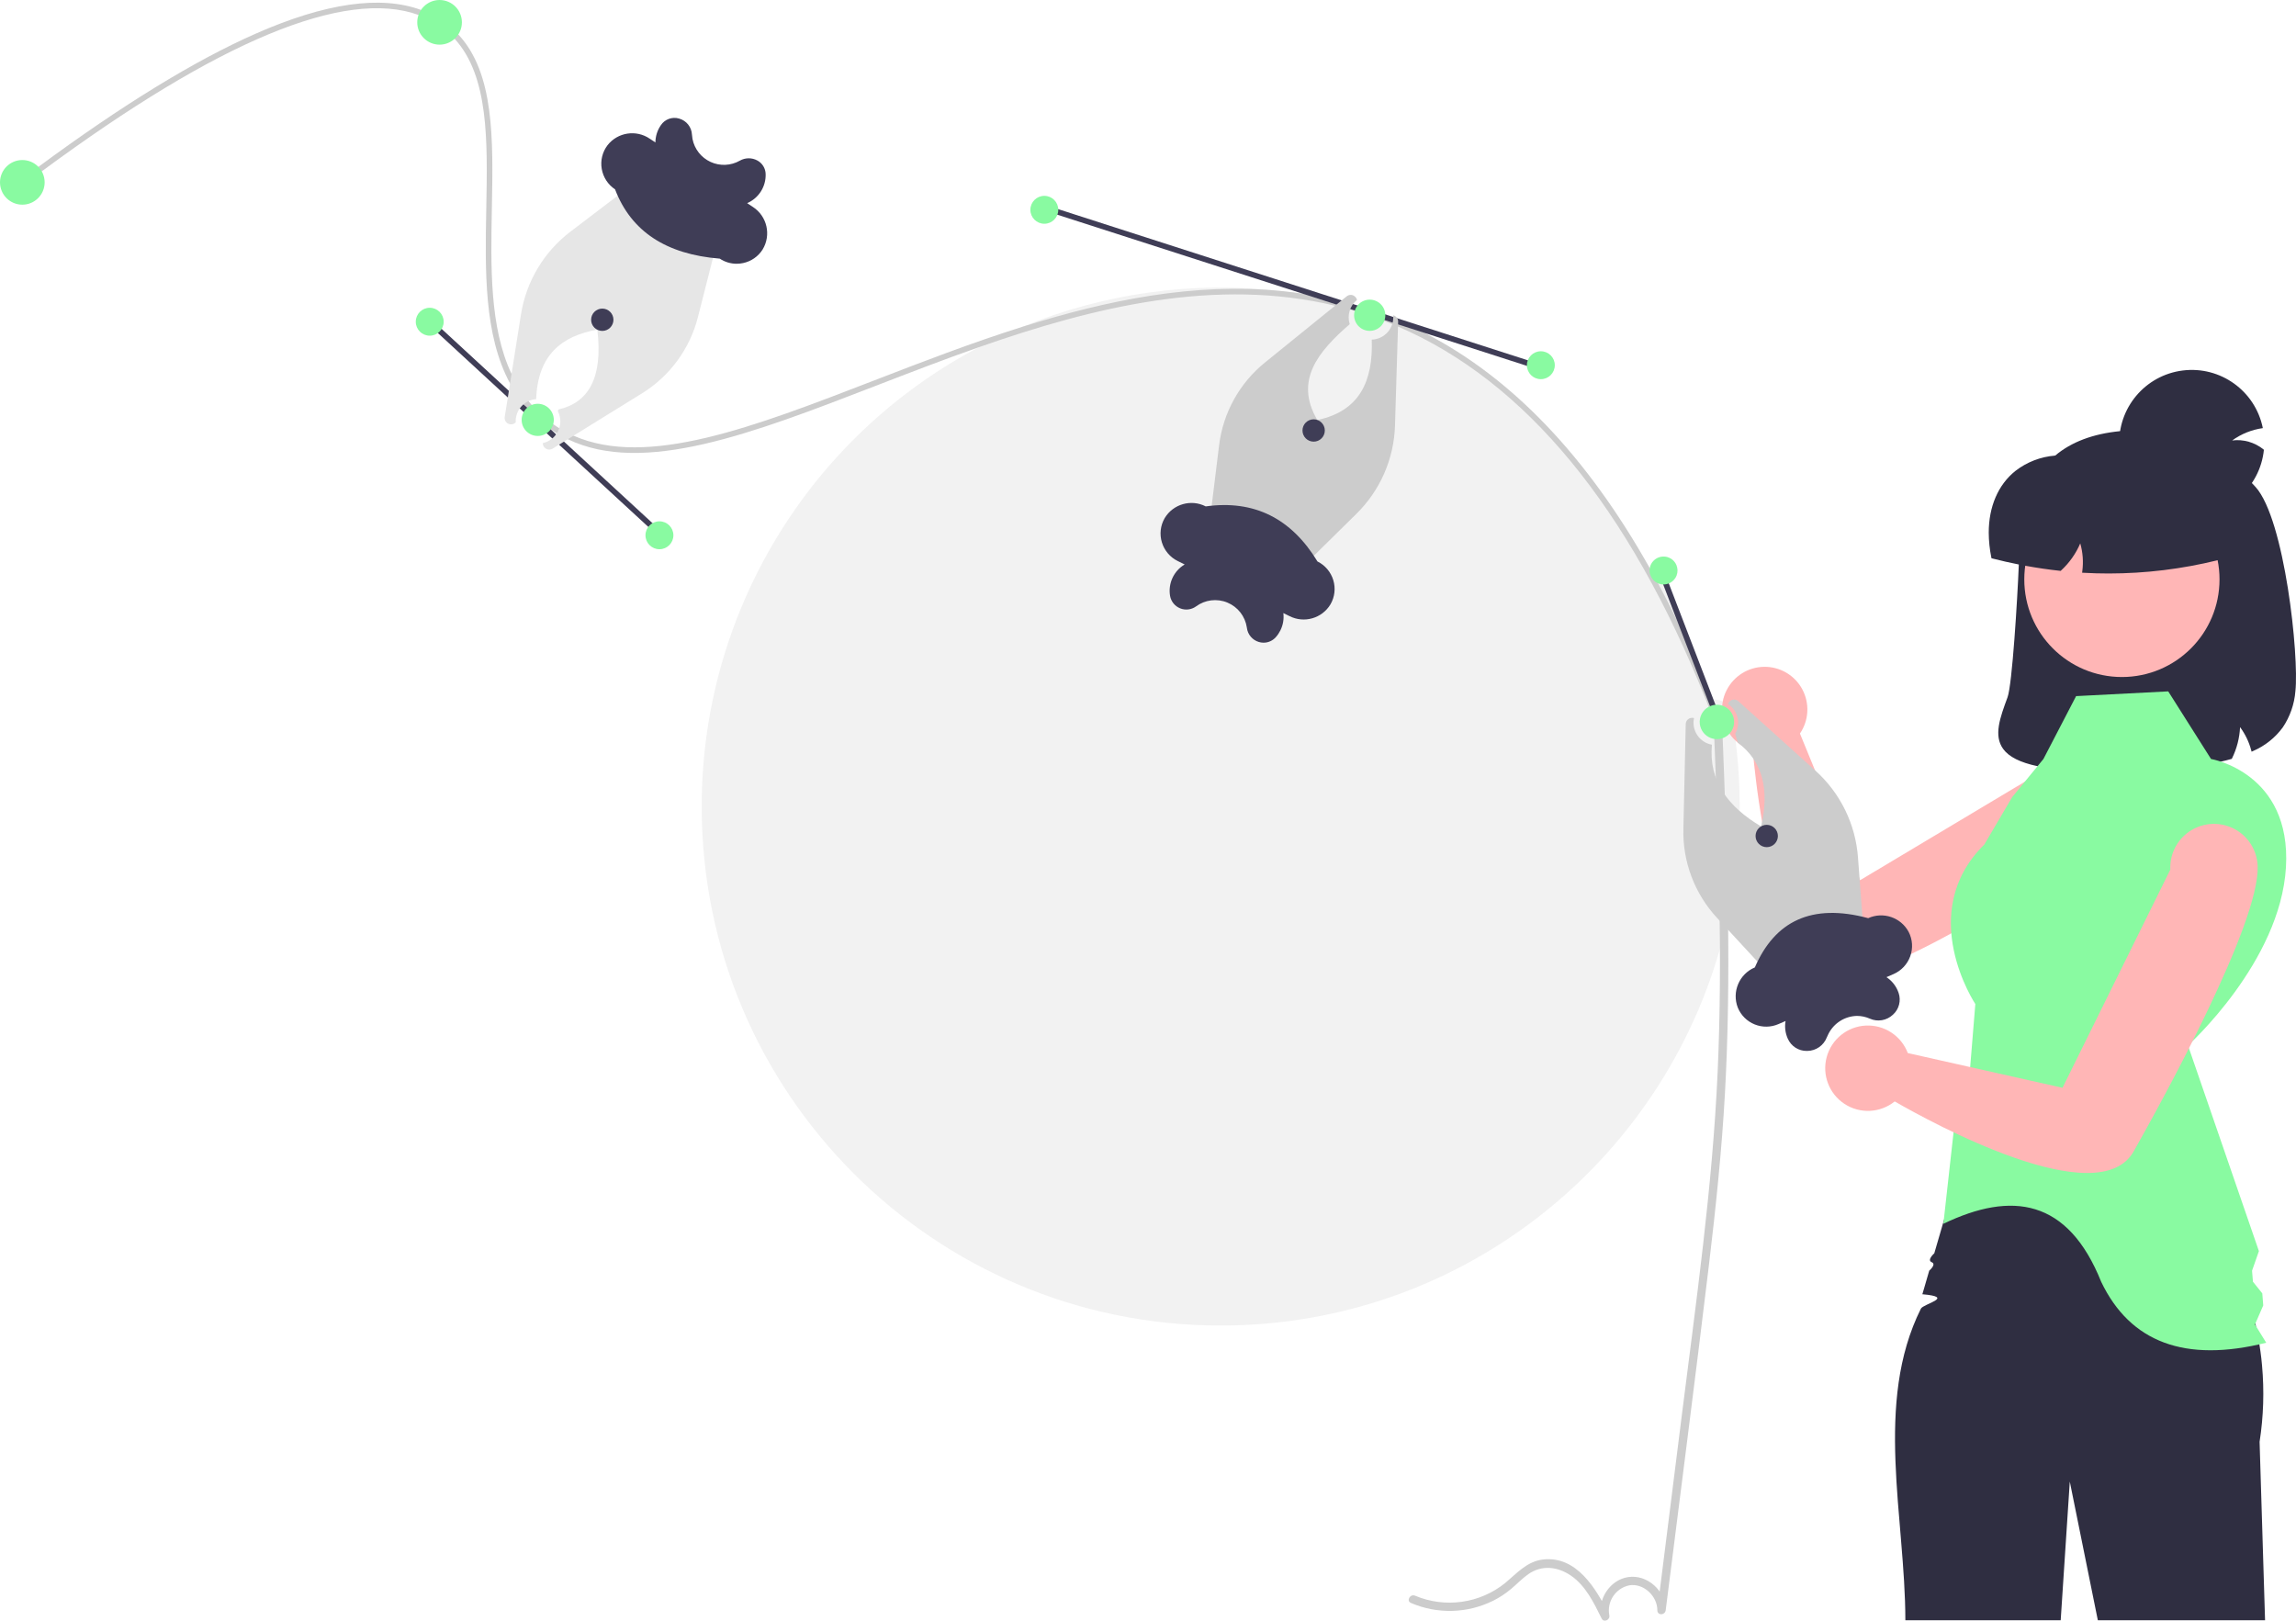
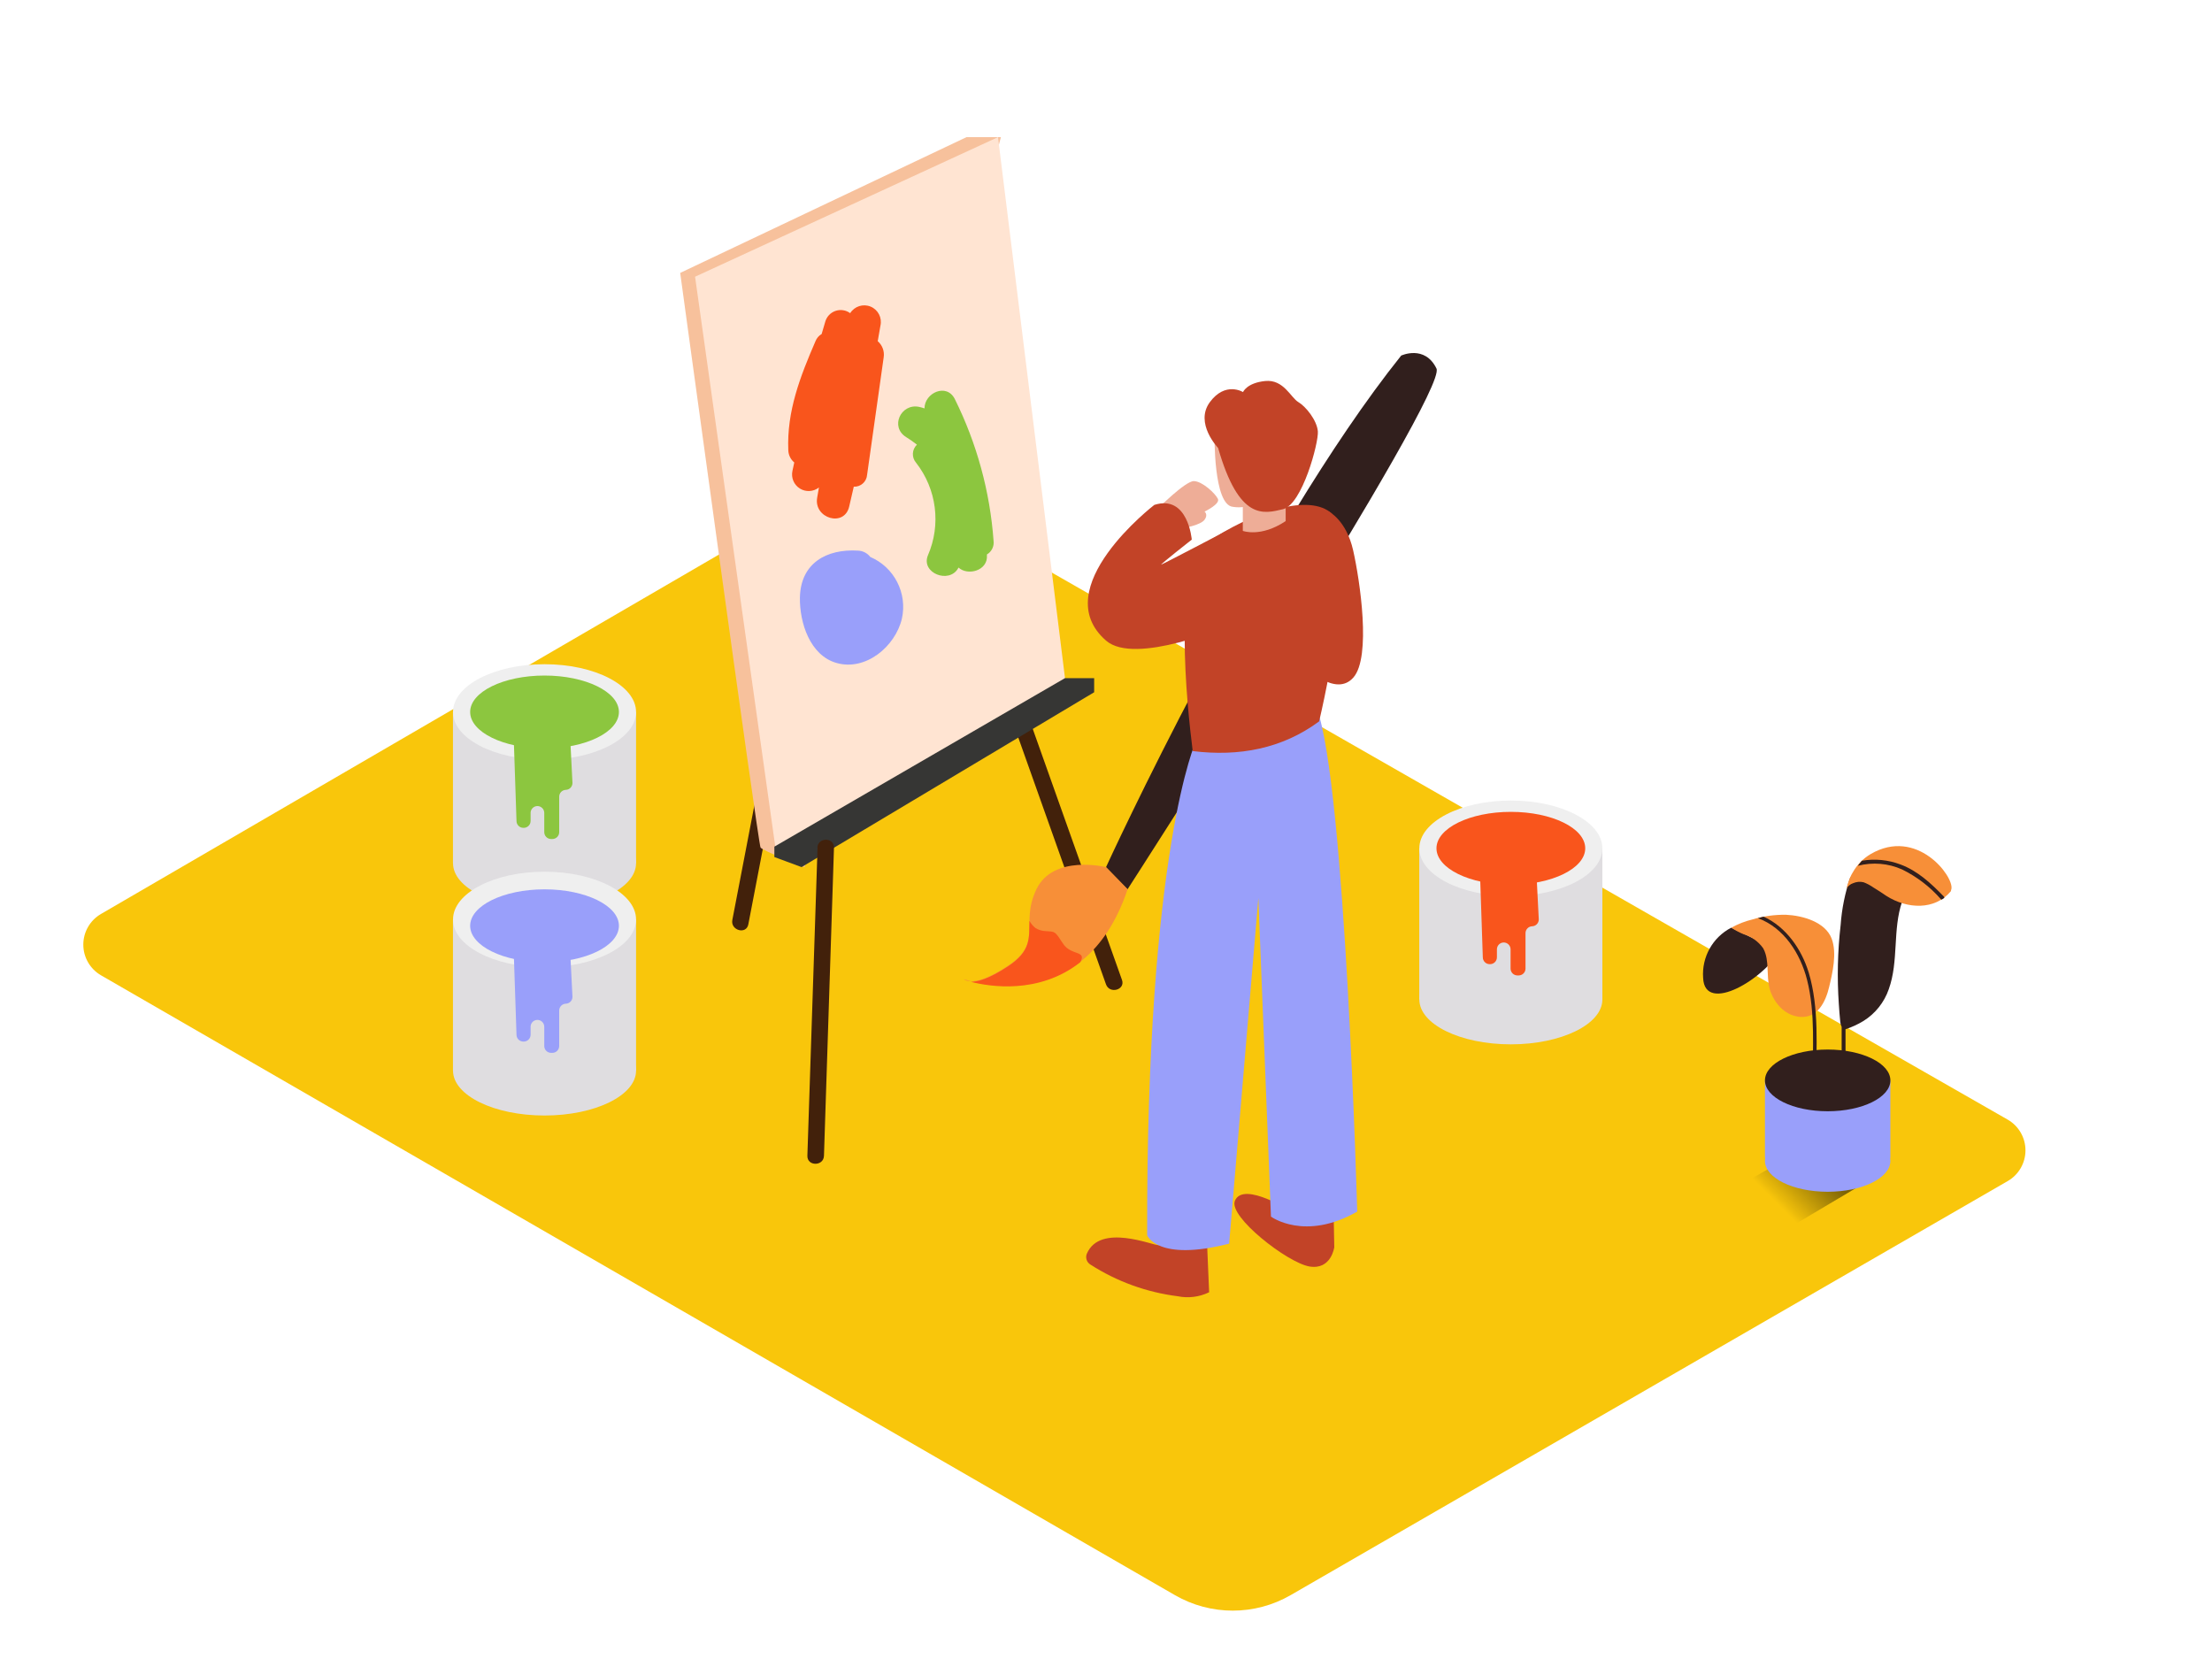
- <svg xmlns="http://www.w3.org/2000/svg" data-name="Layer 1" width="822.842" height="580.81" viewBox="0 0 822.842 580.81">
-   <path d="M812.055,448.637a186.535,186.535,0,0,1-5.05,43.22c-19.49,81.88-93.11,142.78-180.95,142.78-102.72,0-186-83.28-186-186A185.977,185.977,0,0,1,539.365,284.037c.01,0,.02-.01.03-.01q7.56-4.006,15.54-7.3a187.031,187.031,0,0,1,93.06-12.81c2.71.32,5.41.7,8.08,1.13q6.525,1.065,12.88,2.57,1.605.36,3.18.78c.21.05.41.11.62.16s.41.1.61.16h.01c.4.1.8.2,1.2.31.98.27,1.96.54,2.94.83q4.545,1.291,8.99,2.83c.47.16.93.32,1.4.48.24.09.47.17.71.26.25.08.49.17.74.26a184.001,184.001,0,0,1,19.5,8.35l-9.75-3.14c31.19,15.99,58.19,44.22,80.72,84.33a5.006,5.006,0,0,1,9.17-1.84,4.745,4.745,0,0,1,.35.67,5,5,0,0,1-2.6,6.58.498.498,0,0,1-.11.04l16.02,41.65a7.742,7.742,0,0,1,3.34.63,14.713,14.713,0,0,1,1.37-3.99c.32,1.38.62,2.77.91,4.17.1.52.21,1.03.3,1.55v.01q.825,4.125,1.44,8.33c.04.23.07.45.11.68v.01c.16,1.1.31,2.21.45,3.32q1.11,8.805,1.39,17.86C812.025,444.807,812.055,446.717,812.055,448.637Z" transform="translate(-188.5791 -159.5948)" fill="#f2f2f2" />
-   <path d="M802.769,419.308c1.622,41.519,3.247,83.105,1.373,124.645-1.86,41.252-7.729,82.209-12.871,123.143l-8.737,69.559h3c.009-6.879-6.55-12.933-13.471-11.869-6.617,1.018-11.09,8.089-9.631,14.504l2.742-1.156c-4.559-9.196-11.579-21.084-23.677-19.643-5.686.677-9.349,4.965-13.498,8.423a31.786,31.786,0,0,1-32.268,4.542c-1.753-.762-3.282,1.822-1.514,2.59a35.124,35.124,0,0,0,29.502-.801,32.89,32.89,0,0,0,6.401-4.21c2.078-1.732,3.946-3.735,6.166-5.293,4.828-3.39,10.497-2.736,15.246.489,5.329,3.619,8.278,9.82,11.052,15.416.782,1.577,3.105.442,2.742-1.156a9.216,9.216,0,0,1,7.117-10.746c5.163-.875,10.099,3.844,10.092,8.909-.003,1.986,2.766,1.859,3,0,5.184-41.273,10.559-82.527,15.506-123.829,2.439-20.363,4.576-40.771,5.718-61.253,1.157-20.743,1.385-41.528,1.125-62.299-.293-23.333-1.203-46.652-2.114-69.967-.075-1.924-3.076-1.934-3,0Z" transform="translate(-188.5791 -159.5948)" fill="#ccc" />
-   <path d="M942.955,458.867a549.218,549.218,0,0,1-55.05,35.2c-5.2,2.86-10.3,5.49-15.1,7.72-7.44,3.46-14.17,5.97-19.43,6.9l-.01.01c-.77.14-1.52.24-2.23.31-6.53.63-11.88-3.29-16.24-9.73-6.08-8.96-10.25-22.8-13.06-36.08-.561-2.62-1.061-5.21-1.51-7.74-2.1-11.69-3.15-22.03-3.58-26.91a15.159,15.159,0,0,1-5.42-2.85v-.01a9.05,9.05,0,0,1-.75-.65,14.623,14.623,0,0,1-1.51-1.64,15.116,15.116,0,0,1-3.35-9.53,15.238,15.238,0,0,1,1.65-6.9v-.01a15.293,15.293,0,1,1,26.28,15.52l5.39,13.16.01.01,15.979,38.98v.01l.17.41,59.03-35.29L922.465,434.827l1.59-.95A15.671,15.671,0,0,1,945.445,436.007h.01a15.717,15.717,0,0,1-2.5,22.86Z" transform="translate(-188.5791 -159.5948)" fill="#ffb6b6" />
-   <path d="M805.935,420.327l-1.87.7q-1.935-5.19-3.94-10.21C772.385,341.327,735.265,296.267,689.595,276.627c-.69-.3-1.38-.59-2.08-.87-.93-.39-1.87-.77-2.81-1.12-1.52-.6-3.06-1.16-4.6-1.69q-3.089-1.065-6.19-1.97c-.5-.15-1.01-.3-1.51-.43-1.79-.51-3.57-.98-5.36-1.39-42.73-10.23-86.49.43-127.65,14.87-.01,0-.02.01-.03.01-12.57,4.41-24.91,9.18-36.89,13.81-44.3,17.12-83.25,32.17-110.4,19.16-1.04-.49-2.06-1.03-3.06-1.61-1.08-.63-2.15-1.31-3.19-2.03-.13-.09-.26-.18-.38-.28-1.12-.8-2.22-1.66-3.29-2.58a45.649,45.649,0,0,1-4.47-4.42c-.27-.3-.54-.6-.8-.91-.05-.07-.11-.14-.16-.2a47.987,47.987,0,0,1-5.36-7.98c-9.38-17.4-8.94-40.4-8.51-62.8.46-24.24.91-47.29-11.35-60.7a30.456,30.456,0,0,0-5.94-5.06,33.041,33.041,0,0,0-6.99-3.48c-26.37-9.56-71.71,9.25-135.04,56.05-2.1,1.55-4.21,3.13-6.35,4.74l-1.21-1.6c2.14-1.61,4.26-3.2,6.36-4.75,29.95-22.12,56.12-38.16,77.9-47.75,24.9-10.97,44.77-13.81,59.23-8.49a35.115,35.115,0,0,1,7.2,3.6,33.53,33.53,0,0,1,6.16,5.18c12.96,13.92,12.5,37.5,12.03,62.29-.4,21.07-.82,42.68,7.05,59.37a47.314,47.314,0,0,0,6.62,10.41c.16.19.33.38.49.57a45.248,45.248,0,0,0,4.45,4.42c.93.81,1.89,1.56,2.87,2.27a39.833,39.833,0,0,0,3.55,2.31,41.251,41.251,0,0,0,4.24,2.16c26.39,11.64,64.44-3.07,107.63-19.76,17.12-6.62,34.94-13.5,53.18-19.25,30.31-9.56,61.78-15.99,93.06-12.81,2.5.24,5.01.56,7.51.95,4.51.68,9.01,1.57,13.5,2.7,1.05.26,2.09.54,3.13.83.41.1.81.22,1.22.34.4.11.81.22,1.21.34,2.06.61,4.13,1.27,6.19,1.98,1.75.61,3.5,1.25,5.23,1.92.63.25,1.27.5,1.91.77.57.23,1.15.47,1.72.71,3.2,1.36,6.37,2.83,9.49,4.44,31.19,15.99,58.19,44.22,80.72,84.33,1,1.78,2,3.59,2.98,5.43q3.465,6.435,6.77,13.26,6.555,13.47,12.51,28.44,1.364,3.39,2.68,6.87C805.155,418.257,805.545,419.287,805.935,420.327Z" transform="translate(-188.5791 -159.5948)" fill="#ccc" />
-   <circle cx="8.002" cy="65.351" r="8" fill="#89faa1" />
-   <circle cx="157.535" cy="8.002" r="8" fill="#89faa1" />
-   <rect x="383.404" y="256.559" width="2" height="113.719" transform="matrix(0.67755, -0.73548, 0.73548, 0.67755, -295.1392, 224.1903)" fill="#3f3d56" />
-   <circle cx="154.006" cy="115.299" r="5" fill="#89faa1" />
-   <path d="M425.005,218.257,411.525,228.517l-18.45,14.05a46.373,46.373,0,0,0-17.8,29.79l-3.37,21.24-.54,3.4-.42,2.66-.37,2.38L369.465,309.007a2.294,2.294,0,0,0,3.931,1.947,7.971,7.971,0,0,1,7.344-8.335c.525-15.642,9.013-22.634,21.875-24.873l.13-.15-.09.18c2.057,17.201-3.125,26.098-13.92,28.56l-.27.554c.087.167.176.333.252.509a7.987,7.987,0,0,1-5.603,10.995,2.294,2.294,0,0,0,.07.622,2.317,2.317,0,0,0,3.44,1.36l2.31-1.43,1.77-1.09,1.37-.85,2.05-1.27,24.47-15.13a45.248,45.248,0,0,0,20.13-27.44l5.8-22.81,4.18-16.42Z" transform="translate(-188.5791 -159.5948)" fill="#e6e6e6" />
-   <circle cx="236.329" cy="191.83" r="5" fill="#89faa1" />
-   <path d="M856.175,490.027l-1.15-15.39v-.01l-.58-7.73a46.39,46.39,0,0,0-15.28-31.15l-.12-.1-.01-.01-27.44-24.73a2.261,2.261,0,0,0-2.76-.25,2.186,2.186,0,0,0-.561.48,2.211,2.211,0,0,0-.416.764,7.981,7.981,0,0,1,2.584,10.65l.882,3.136v.01c9.155,6.836,11.387,17.131,8.41,30.03l.06.2-.1-.17c-11.761-6.995-18.794-16.207-17.6-29.279a7.985,7.985,0,0,1-6.42-9.532,2.19,2.19,0,0,0-.651-.099,2.06,2.06,0,0,0-.6.08,2.255,2.255,0,0,0-1.71,2.17l-.84,37.58a45.218,45.218,0,0,0,12.03,31.83l3.1,3.35,12.87,13.94L831.365,518.247l22-9.55.01-.01,4.06-1.76Z" transform="translate(-188.5791 -159.5948)" fill="#ccc" />
-   <circle cx="192.713" cy="150.47" r="5.763" fill="#89faa1" />
-   <circle cx="215.849" cy="114.593" r="4" fill="#3f3d56" />
-   <polygon points="616.666 257.452 616.186 257.632 614.796 258.172 612.056 251.052 601.016 222.362 600.996 222.322 596.056 209.462 596.046 209.462 594.466 205.342 596.336 204.622 598.056 209.082 614.076 250.732 616.666 257.452" fill="#3f3d56" />
-   <path d="M786.745,368.637a.498.498,0,0,1-.11.04,5.035,5.035,0,0,1-2,.38h-.01a5.129,5.129,0,0,1-1.82-.4,5.005,5.005,0,0,1-2.63-2.61,4.942,4.942,0,0,1-.35-2.82,5.006,5.006,0,0,1,9.17-1.84,4.745,4.745,0,0,1,.35.67A5,5,0,0,1,786.745,368.637Z" transform="translate(-188.5791 -159.5948)" fill="#89faa1" />
-   <path d="M809.506,420.848a.287.287,0,0,1-.039.085v.008a5.806,5.806,0,0,1-.817,1.295,6.138,6.138,0,0,1-2.305,1.743,6.2,6.2,0,0,1-3.161.478v-.008a6.154,6.154,0,0,1-4.95-3.67,6.067,6.067,0,0,1-.409-3.593,6.141,6.141,0,0,1,3.601-4.518c.108-.046.224-.093.331-.131.131-.046.262-.093.393-.131a6.421,6.421,0,0,1,1.118-.224,4.287,4.287,0,0,1,.439-.023,5.97,5.97,0,0,1,2.575.486,6.241,6.241,0,0,1,1.403.817v.008a5.173,5.173,0,0,1,.586.509v.008a6.275,6.275,0,0,1,1.272,1.881A6.12,6.12,0,0,1,809.506,420.848Z" transform="translate(-188.5791 -159.5948)" fill="#89faa1" />
-   <circle cx="633.161" cy="299.6" r="4" fill="#3f3d56" />
-   <polygon points="552.916 130.852 552.306 132.752 547.216 131.112 520.276 122.442 510.526 119.302 501.036 116.252 499.086 115.622 496.336 114.732 485.396 111.212 483.906 110.742 478.976 109.152 467.496 105.452 466.926 105.272 378.945 76.952 373.566 75.222 374.176 73.322 379.266 74.962 480.826 107.652 484.896 108.962 486.036 109.322 488.936 110.262 497.846 113.122 499.326 113.602 500.746 114.062 547.536 129.122 552.916 130.852" fill="#3f3d56" />
-   <path d="M689.615,274.457a2.188,2.188,0,0,0-.26-.77l-.03-.03a2.23,2.23,0,0,0-1.27-1.01.599.599,0,0,0-.18-.04h-.002a7.981,7.981,0,0,1-7.684,8.705l-.004.006c.534,14.78-4.298,25.598-19.46,28.79l-.12.17.06-.19c-8.308-14.153.343-24.53,11.627-34.32a8,8,0,0,1,2.604-8.672l-0-.008a2.286,2.286,0,0,0-.94-1.38,2.252,2.252,0,0,0-2.76.09l-1.79,1.45-.4.32-.05.05-1.4,1.13-.51.41-25.07,20.3a45.231,45.231,0,0,0-16.5,29.75L622.605,342.577l-2.07,16.82,25.49,12.56,12.08-11.89,16.52-16.27a46.377,46.377,0,0,0,13.9-31.8l1.07-35.37.02-.78.03-.94A3.187,3.187,0,0,0,689.615,274.457Z" transform="translate(-188.5791 -159.5948)" fill="#ccc" />
-   <circle cx="374.27" cy="75.188" r="5" fill="#89faa1" />
-   <circle cx="552.211" cy="130.884" r="5" fill="#89faa1" />
-   <circle cx="470.787" cy="154.274" r="4" fill="#3f3d56" />
-   <path d="M996.965,334.157c-.45-.5-.9-.98-1.36-1.46C984.295,320.807,969.515,313.757,955.715,313.757q-3.84,0-7.35.35-14.535,1.425-23.25,8.76-12.87,10.83-12.9,34.39c0,.87-.05,2.49-.13,4.64-.51,12.53-2.37,43.06-4.04,47.58-2.71,7.36-5.06,13.72-1.56,18.53,2.04,2.81,6.05,4.85,12.31,6.17,1.15.25,2.37.47,3.67.65a139.91,139.91,0,0,0,20.27,1.2c.89,0,1.78,0,2.71-.02h.01c3.21-.02,6.64-.11,10.28-.25,8.51-.33,19.18-1,28.76-3.21h.01c1.25-.28,2.48-.6,3.68-.94l.22-.06.1-.2a28.291,28.291,0,0,0,2.87-11.17,24.5,24.5,0,0,1,3.98,8.24l.15.57.54-.25a25.871,25.871,0,0,0,10.62-8.44,27.051,27.051,0,0,0,4.54-12.99C1012.575,394.687,1007.385,345.777,996.965,334.157Z" transform="translate(-188.5791 -159.5948)" fill="#2f2e41" />
-   <path d="M1000.333,740.254h-59.93l-10.05-49.69-3.26,49.69h-55.67c-.029-36.827-11.285-77.843,5.572-111.671.877-1.76,12.481-4.14.518-5.159l.69-2.35,1.09-3.76.69-2.36s2.696-2.254.879-3.019.926-3.179.926-3.179l9.715-33.363.91-3.14h69.37a101.545,101.545,0,0,1,11.01,12.16c1.13,1.44,2.31,3,3.52,4.68.84,1.19,1.71,2.44,2.58,3.75a125.997,125.997,0,0,1,17.1,37.6v.01q.915,3.435,1.62,7.03v.01c.42,2.13.79,4.29,1.08,6.5.22,1.61.41,3.24.55,4.89a112.103,112.103,0,0,1-.87,27.42Z" transform="translate(-188.5791 -159.5948)" fill="#2f2e41" />
-   <path d="M932.614,409.065l33.016-1.701,15.335,24.231s28.853,4.824,26.853,38.824-35.106,63.835-35.106,63.835l25.415,73.706L995.67,614.983l.315,3.943,3.353,4.176.345,4.319-2.971,6.833,4.04,6.543c-29.084,7.26-48.709-.128-59.125-21.781-11.938-29.795-32.044-32.636-56.583-20.845l3.668-32.917,4.531-6.076-2.531-7.924,3.805-7.622,1.984-24.211s-21.704-32.607,3.212-57.167l10-17,11.189-13.651Z" transform="translate(-188.5791 -159.5948)" fill="#89faa1" />
-   <circle cx="760.449" cy="207.644" r="34.984" fill="#ffb6b6" />
-   <path d="M972.015,323.757h-34.25a40.207,40.207,0,0,0-12.65-.89,26.552,26.552,0,0,0-14.3,5.53c-6.13,4.92-9.51,12.76-9.51,22.08a45.714,45.714,0,0,0,.92,8.87l.06.31.3.08q4.739,1.215,9.5,2.16c.76.15,1.53.3,2.3.44,4.16.77,8.32,1.38,12.45,1.82l.229.03.17-.15a28.326,28.326,0,0,0,6.87-9.71,24.425,24.425,0,0,1,.73,9.97l-.07.54.54.03q4.515.255,9.04.25a163.34,163.34,0,0,0,38.99-4.75c.84-.2,1.67-.41,2.5-.63l.38-.1V337.957A14.216,14.216,0,0,0,972.015,323.757Z" transform="translate(-188.5791 -159.5948)" fill="#2f2e41" />
-   <path d="M999.915,320.791a25.99,25.99,0,1,1-.38-7.77,24.673,24.673,0,0,0-10.99,4.42,14.92,14.92,0,0,1,11.19,3.19C999.795,320.681,999.855,320.731,999.915,320.791Z" transform="translate(-188.5791 -159.5948)" fill="#2f2e41" />
-   <path d="M452.577,254.117a10.913,10.913,0,0,1-6.045-1.831c-19.193-1.529-31.763-9.744-37.527-24.833a11.042,11.042,0,0,1-4.774-7.332,10.914,10.914,0,0,1,2.095-8.509,11.212,11.212,0,0,1,15.121-2.308l2.024,1.34a10.862,10.862,0,0,1,1.821-5.99l.144-.212a5.835,5.835,0,0,1,6.523-2.358,6.291,6.291,0,0,1,4.607,5.774,12.042,12.042,0,0,0,.188,1.523,11.493,11.493,0,0,0,16.971,7.789,6.429,6.429,0,0,1,6.274-.057,5.646,5.646,0,0,1,2.969,4.815,10.974,10.974,0,0,1-6.619,10.472l2.034,1.347a11.234,11.234,0,0,1,3.505,15.264,10.923,10.923,0,0,1-6.992,4.859A11.084,11.084,0,0,1,452.577,254.117Z" transform="translate(-188.5791 -159.5948)" fill="#3f3d56" />
-   <path d="M641.437,389.918a5.936,5.936,0,0,1-1.74-.263,6.05,6.05,0,0,1-4.257-5.058l-.019-.135a11.498,11.498,0,0,0-18.212-7.54,5.926,5.926,0,0,1-9.301-3.774,10.977,10.977,0,0,1,5.235-11.267l-2.5-1.232a11.038,11.038,0,0,1-5.662-6.668,10.915,10.915,0,0,1,1.002-8.707,11.209,11.209,0,0,1,14.708-4.199c17.385-2.414,30.666,4.311,40.042,19.732a11.039,11.039,0,0,1,5.663,6.668,10.915,10.915,0,0,1-1.003,8.706,11.21,11.21,0,0,1-14.707,4.2l-2.178-1.073a10.852,10.852,0,0,1-1.049,6.172,10.982,10.982,0,0,1-1.633,2.437A5.848,5.848,0,0,1,641.437,389.918Z" transform="translate(-188.5791 -159.5948)" fill="#3f3d56" />
-   <path d="M836.094,536.223a7.334,7.334,0,0,1-6.787-4.355l-.067-.151a10.855,10.855,0,0,1-.753-6.217l-2.557,1.111a11.001,11.001,0,0,1-14.553-5.896,11.236,11.236,0,0,1,6.104-14.422c7.163-16.539,20.293-23.108,40.623-17.652a11.217,11.217,0,0,1,14.489,4.9h0a10.913,10.913,0,0,1,.584,8.743,11.044,11.044,0,0,1-5.976,6.391l-2.556,1.11a10.858,10.858,0,0,1,4.03,4.791q.184.423.33.853a7.304,7.304,0,0,1-2.052,7.826,7.579,7.579,0,0,1-8.282,1.39,11.379,11.379,0,0,0-4.564-.974h-.057A11.725,11.725,0,0,0,843.88,530.068a11.869,11.869,0,0,0-.604,1.294,7.589,7.589,0,0,1-6.982,4.859C836.227,536.222,836.16,536.223,836.094,536.223Z" transform="translate(-188.5791 -159.5948)" fill="#3f3d56" />
-   <path d="M986.385,455.473A15.666,15.666,0,0,0,966.377,471.25l-38.638,78.185-55.437-12.448a15.297,15.297,0,1,0-4.7,17.334c13.188,7.594,72.962,40.353,85.647,17.895,10.663-18.877,45.048-81.415,44.437-102.149A15.668,15.668,0,0,0,986.385,455.473Z" transform="translate(-188.5791 -159.5948)" fill="#ffb6b6" />
-   <circle cx="490.881" cy="112.98" r="5.595" fill="#89faa1" />
+ <svg xmlns="http://www.w3.org/2000/svg" viewBox="0 0 400 300" data-imageid="creative-process-9" imageName="Creative Process" class="illustrations_image" style="width: 237px;">
+   <defs>
+     <linearGradient id="linear-gradient" x1="328.61" y1="210.49" x2="321.4" y2="217.7" gradientUnits="userSpaceOnUse">
+       <stop offset="0" stop-color="gray" />
+       <stop offset="1" stop-color="#fff" />
+     </linearGradient>
+   </defs>
+   <g style="isolation:isolate">
+     <g id="Layer_2" data-name="Layer 2">
+       <path d="M18.25,165.28,153.86,86.41a6.41,6.41,0,0,1,6.41,0L363.05,202.46a6.41,6.41,0,0,1,0,11.12L233.39,288.45a20.93,20.93,0,0,1-20.93,0L18.27,176.37A6.41,6.41,0,0,1,18.25,165.28Z" fill="#f9c60b" />
+       <path d="M152.74,60.53,135,153l-2.57,13.36c-.36,1.89,2.53,2.69,2.89.8l17.78-92.52,2.57-13.36c.36-1.89-2.53-2.69-2.89-.8Z" fill="#42210b" />
+       <path d="M181,24.8h-6.23L123,49.35s14.11,103.3,14.53,103.91,7.95,3.54,7.95,3.54" fill="#f7c19c" />
+       <polyline points="81.91 156.1 81.91 128.75 115.02 128.75 115.02 156.1" fill="#dfdde0" />
+       <ellipse cx="98.47" cy="156.1" rx="16.55" ry="8.11" fill="#dfdde0" />
+       <ellipse cx="98.47" cy="128.75" rx="16.55" ry="8.64" fill="#efefef" />
+       <ellipse cx="98.47" cy="128.75" rx="13.45" ry="6.59" fill="#8cc63f" />
+       <path d="M92.89,133.2l.51,15.26a1.24,1.24,0,0,0,1.24,1.24h.07a1.24,1.24,0,0,0,1.24-1.24V147a1.24,1.24,0,0,1,1.2-1.24h0A1.24,1.24,0,0,1,98.42,147v3.48a1.24,1.24,0,0,0,1.24,1.24h.22a1.24,1.24,0,0,0,1.24-1.24v-6.41a1.24,1.24,0,0,1,1.2-1.24h0a1.24,1.24,0,0,0,1.2-1.24l-.38-7.49A36.43,36.43,0,0,1,92.89,133.2Z" fill="#8cc63f" />
+       <polyline points="256.65 180.74 256.65 153.4 289.76 153.4 289.76 180.74" fill="#dfdde0" />
+       <ellipse cx="273.21" cy="180.74" rx="16.55" ry="8.11" fill="#dfdde0" />
+       <ellipse cx="273.21" cy="153.4" rx="16.55" ry="8.64" fill="#efefef" />
+       <ellipse cx="273.21" cy="153.4" rx="13.45" ry="6.59" fill="#f9551c" />
+       <path d="M267.63,157.85l.51,15.26a1.24,1.24,0,0,0,1.24,1.24h.07a1.24,1.24,0,0,0,1.24-1.24v-1.44a1.24,1.24,0,0,1,1.2-1.24h0a1.24,1.24,0,0,1,1.27,1.24v3.48a1.24,1.24,0,0,0,1.24,1.24h.22a1.24,1.24,0,0,0,1.24-1.24v-6.41a1.24,1.24,0,0,1,1.2-1.24h0a1.24,1.24,0,0,0,1.2-1.24l-.38-7.49A36.43,36.43,0,0,1,267.63,157.85Z" fill="#f9551c" />
+       <polyline points="81.91 193.61 81.91 166.27 115.02 166.27 115.02 193.61" fill="#dfdde0" />
+       <ellipse cx="98.47" cy="193.61" rx="16.55" ry="8.11" fill="#dfdde0" />
+       <ellipse cx="98.47" cy="166.27" rx="16.55" ry="8.64" fill="#efefef" />
+       <ellipse cx="98.47" cy="167.41" rx="13.45" ry="6.59" fill="#999ffa" class="target-color" />
+       <path d="M92.89,171.85l.51,15.26a1.24,1.24,0,0,0,1.24,1.24h.07a1.24,1.24,0,0,0,1.24-1.24v-1.44a1.24,1.24,0,0,1,1.2-1.24h0a1.24,1.24,0,0,1,1.27,1.24v3.48a1.24,1.24,0,0,0,1.24,1.24h.22a1.24,1.24,0,0,0,1.24-1.24v-6.41a1.24,1.24,0,0,1,1.2-1.24h0a1.24,1.24,0,0,0,1.2-1.24l-.38-7.49A36.43,36.43,0,0,1,92.89,171.85Z" fill="#999ffa" class="target-color" />
+       <path d="M325.7,208c-4.78,2.79-8.2,4.66-15.55,8.86,5.57,3.38,9.88,6.49,10.5,6.86l16.86-10C336.23,213,331.65,210.93,325.7,208Z" fill="url(#linear-gradient)" style="mix-blend-mode:multiply" />
+       <polyline points="319.16 195.37 319.16 209.39 341.84 209.39 341.84 195.37" fill="#999ffa" class="target-color" />
+       <ellipse cx="330.5" cy="195.37" rx="11.34" ry="5.58" fill="#311f1d" />
+       <ellipse cx="330.5" cy="209.93" rx="11.34" ry="5.58" fill="#999ffa" class="target-color" />
+       <path d="M343.2,162.78c-2.39-1-5.71-4.24-8.6-4.14a33.89,33.89,0,0,0-1.75,8.6,78.07,78.07,0,0,0-.33,14.36q.1,1.6.26,3.19a2.54,2.54,0,0,0,.25.9q0,5.55,0,11.1a.35.35,0,0,0,.7,0q0-5.34,0-10.67a15.73,15.73,0,0,0,3.25-1.5,11,11,0,0,0,4.57-5.74c1.83-5.1.67-10.78,2.41-15.83C343.7,163,343.45,162.88,343.2,162.78Z" fill="#311f1d" />
+       <path d="M338.29,154.43a8.89,8.89,0,0,0-3.24,3.31,5.56,5.56,0,0,0-.51,1l-.1.21h0a14.82,14.82,0,0,0-.55,1.76,2.19,2.19,0,0,1,1.21-1,3,3,0,0,1,1.89-.17,7.93,7.93,0,0,1,1.74.92c.81.49,1.59,1,2.39,1.55,3.76,2.39,8.76,2.63,11.66-.85,0-.14.07-.28.1-.42C353.31,158.4,346.6,149.6,338.29,154.43Z" fill="#f78f38" />
+       <path d="M351.12,162.68l.47-.31a.32.32,0,0,0-.1-.27c-2.27-2.33-4.71-4.62-7.81-5.77a13.39,13.39,0,0,0-7-.68c-.25.29-.48.6-.71.91a12.12,12.12,0,0,1,8,.67,22.45,22.45,0,0,1,7,5.37A.34.34,0,0,0,351.12,162.68Z" fill="#311f1d" />
+       <path d="M313.05,167.76a9.47,9.47,0,0,0-5.07,9.08c.27,6.69,11.29.16,14.22-5.49s3.39,2.41,3.39,2.41" fill="#311f1d" />
+       <path d="M323,165.42a20,20,0,0,0-6.12.85,14.84,14.84,0,0,0-3.8,1.49,12.28,12.28,0,0,0,2.2,1.17,6.7,6.7,0,0,1,3.56,2.55,5.08,5.08,0,0,1,.42,1c.67,2.2.09,4.87,1,7.08s2.75,4.17,5.35,4.33c3.11.19,4.53-2.79,5.15-5.38s1.45-6.11.47-8.76C330.07,166.68,325.91,165.56,323,165.42Z" fill="#f78f38" />
+       <path d="M327.07,175.86c-1.3-4.23-4.07-8.21-8.11-10.08h-.15l-.19.06-.73.19c4.71,1.75,7.67,6.39,8.88,11.14,1.54,6.07,1,12.65,1,18.86a.33.33,0,0,0,.65,0C328.43,189.4,329,182.29,327.07,175.86Z" fill="#311f1d" />
+       <path d="M179.51,120.35,200,178c.64,1.81,3.54,1,2.89-.8L182.4,119.56c-.64-1.81-3.54-1-2.89.8Z" fill="#42210b" />
+       <polygon points="125.69 50.04 140.46 154.98 192.78 124.2 180.47 24.8 125.69 50.04" fill="#ffe4d2" />
+       <polygon points="140.03 154.98 144.95 156.8 197.86 125.18 197.86 122.63 192.58 122.63 140.03 153.1 140.03 154.98" fill="#363634" />
+       <path d="M147.84,153.26,146,209c-.06,1.93,2.94,1.93,3,0l1.81-55.7c.06-1.93-2.94-1.93-3,0Z" fill="#42210b" />
+       <path d="M158.72,61.7l.49-2.81a3,3,0,0,0-5.47-2.26,2.9,2.9,0,0,0-4.52,1.59l-.64,2.18a2.59,2.59,0,0,0-1.11,1.29c-2.76,6.37-5.22,12.69-4.92,19.74a3,3,0,0,0,1.08,2.2l-.33,1.52a3,3,0,0,0,4.79,3L147.77,90c-.65,3.74,4.91,5.41,5.79,1.6l.83-3.59a2.31,2.31,0,0,0,2.41-2.16l3-21.25A3.19,3.19,0,0,0,158.72,61.7Z" fill="#f9551c" />
+       <path d="M179.67,97.81a68.88,68.88,0,0,0-7-25.63c-1.49-3-5.5-1.13-5.49,1.67a8.93,8.93,0,0,0-1-.28c-3.27-.66-5.3,3.63-2.31,5.48a20.45,20.45,0,0,1,1.94,1.36,2.37,2.37,0,0,0-.16,3.26,16.52,16.52,0,0,1,2.14,16.77c-1.29,3.19,3.84,5.2,5.48,2.31l.06-.12c1.67,1.55,5.33.57,5.14-2.2v-.17A2.48,2.48,0,0,0,179.67,97.81Z" fill="#8cc63f" />
+       <path d="M157.37,100.71a2.92,2.92,0,0,0-2.21-1.14c-5.73-.35-10.41,2.29-10.51,8.52-.07,4.48,1.8,10.41,6.6,11.79,5.31,1.53,10.66-3,11.84-8A9.83,9.83,0,0,0,157.37,100.71Z" fill="#999ffa" class="target-color" />
+       <path d="M253.38,64.3s4.27-2,6.38,2.34-55.87,94.18-55.87,94.18l-3.89-4S227.61,96.51,253.38,64.3Z" fill="#311f1d" />
+       <path d="M214.22,95.45s2.9-.51,3.6-1.46,0-1.48,0-1.48,2.85-1.35,2.42-2.29S217.41,87,215.87,87,209.35,92,209.35,92" fill="#eead97" />
+       <path d="M210.65,224.17a1.1,1.1,0,0,1-1.12,1c-1,.08-10.62-4.05-13,1.55a1.59,1.59,0,0,0,.63,1.94,38,38,0,0,0,15.8,5.74,8.89,8.89,0,0,0,5.69-.72l-.45-10.56Z" fill="#c24327" />
+       <path d="M233.86,219.28s-9-5.86-10.55-2.14c-1.21,2.87,9.53,11.22,13.48,11.88s4.49-3.49,4.49-3.49l-.13-6.81" fill="#c24327" />
+       <path d="M216.28,134s-9,19.38-8.84,89.38c0,0,1.83,4.84,14.83,1.51l5.28-62.51L229.83,220s6.11,4.53,15.6-.91c0,0-2.13-77.17-7.32-91" fill="#999ffa" class="target-color" />
+       <path d="M238.54,130.45c2.25-9.53,6.89-34.14,1.92-37.89-4.33-3.27-14.42.28-22.13,5.49-6.32,4.27-3.74,29.14-2.65,37.77C224.06,136.85,231.86,135.39,238.54,130.45Z" fill="#c24327" />
+       <path d="M240.3,92.51s3.16,1.56,4.39,7,3.3,19.28.05,23-8.82-2-9.23-2.39" fill="#c24327" />
+       <path d="M222,95.88S210.34,102,210,102.09s5.51-4.51,5.51-4.51-.67-8.21-6.77-6.28c0,0-19.65,15.09-8.71,24.56,5.23,4.52,22-2.67,22-2.67" fill="#c24327" />
+       <path d="M219.63,78.65s-.22,12.65,3.31,13a6.5,6.5,0,0,0,6.91-3.6" fill="#eead97" />
+       <path d="M224.74,90v6s3.23,1.24,7.75-1.77V89.38" fill="#eead97" />
+       <path d="M220.27,81s-4.3-4.47-1.49-8.28,6-1.82,6-1.82.66-1.66,4-2,4.63,3,6,3.81S238.14,76,238.31,78,235.49,91.25,232,92.08,224.07,94.23,220.27,81Z" fill="#c24327" />
+       <path d="M200,156.8s-9.53-2.35-12.58,4,1.28,9.59-5.13,13.84-8,2.42-8,2.42,21.54,7.84,29.62-16.26" fill="#f78f38" />
+       <path d="M195.35,174c.86-1.57-.35-1.47-1.63-2.09s-1.48-1.32-2.26-2.43-1-1-2.31-1.1a3.87,3.87,0,0,1-1.89-.55,4.31,4.31,0,0,1-1.1-1.31c-.08,3.08.34,5.43-3.87,8.22-3.5,2.32-5.56,2.82-6.72,2.81C178.87,178.39,187.84,179.91,195.35,174Z" fill="#f9551c" />
+     </g>
+   </g>
</svg>
